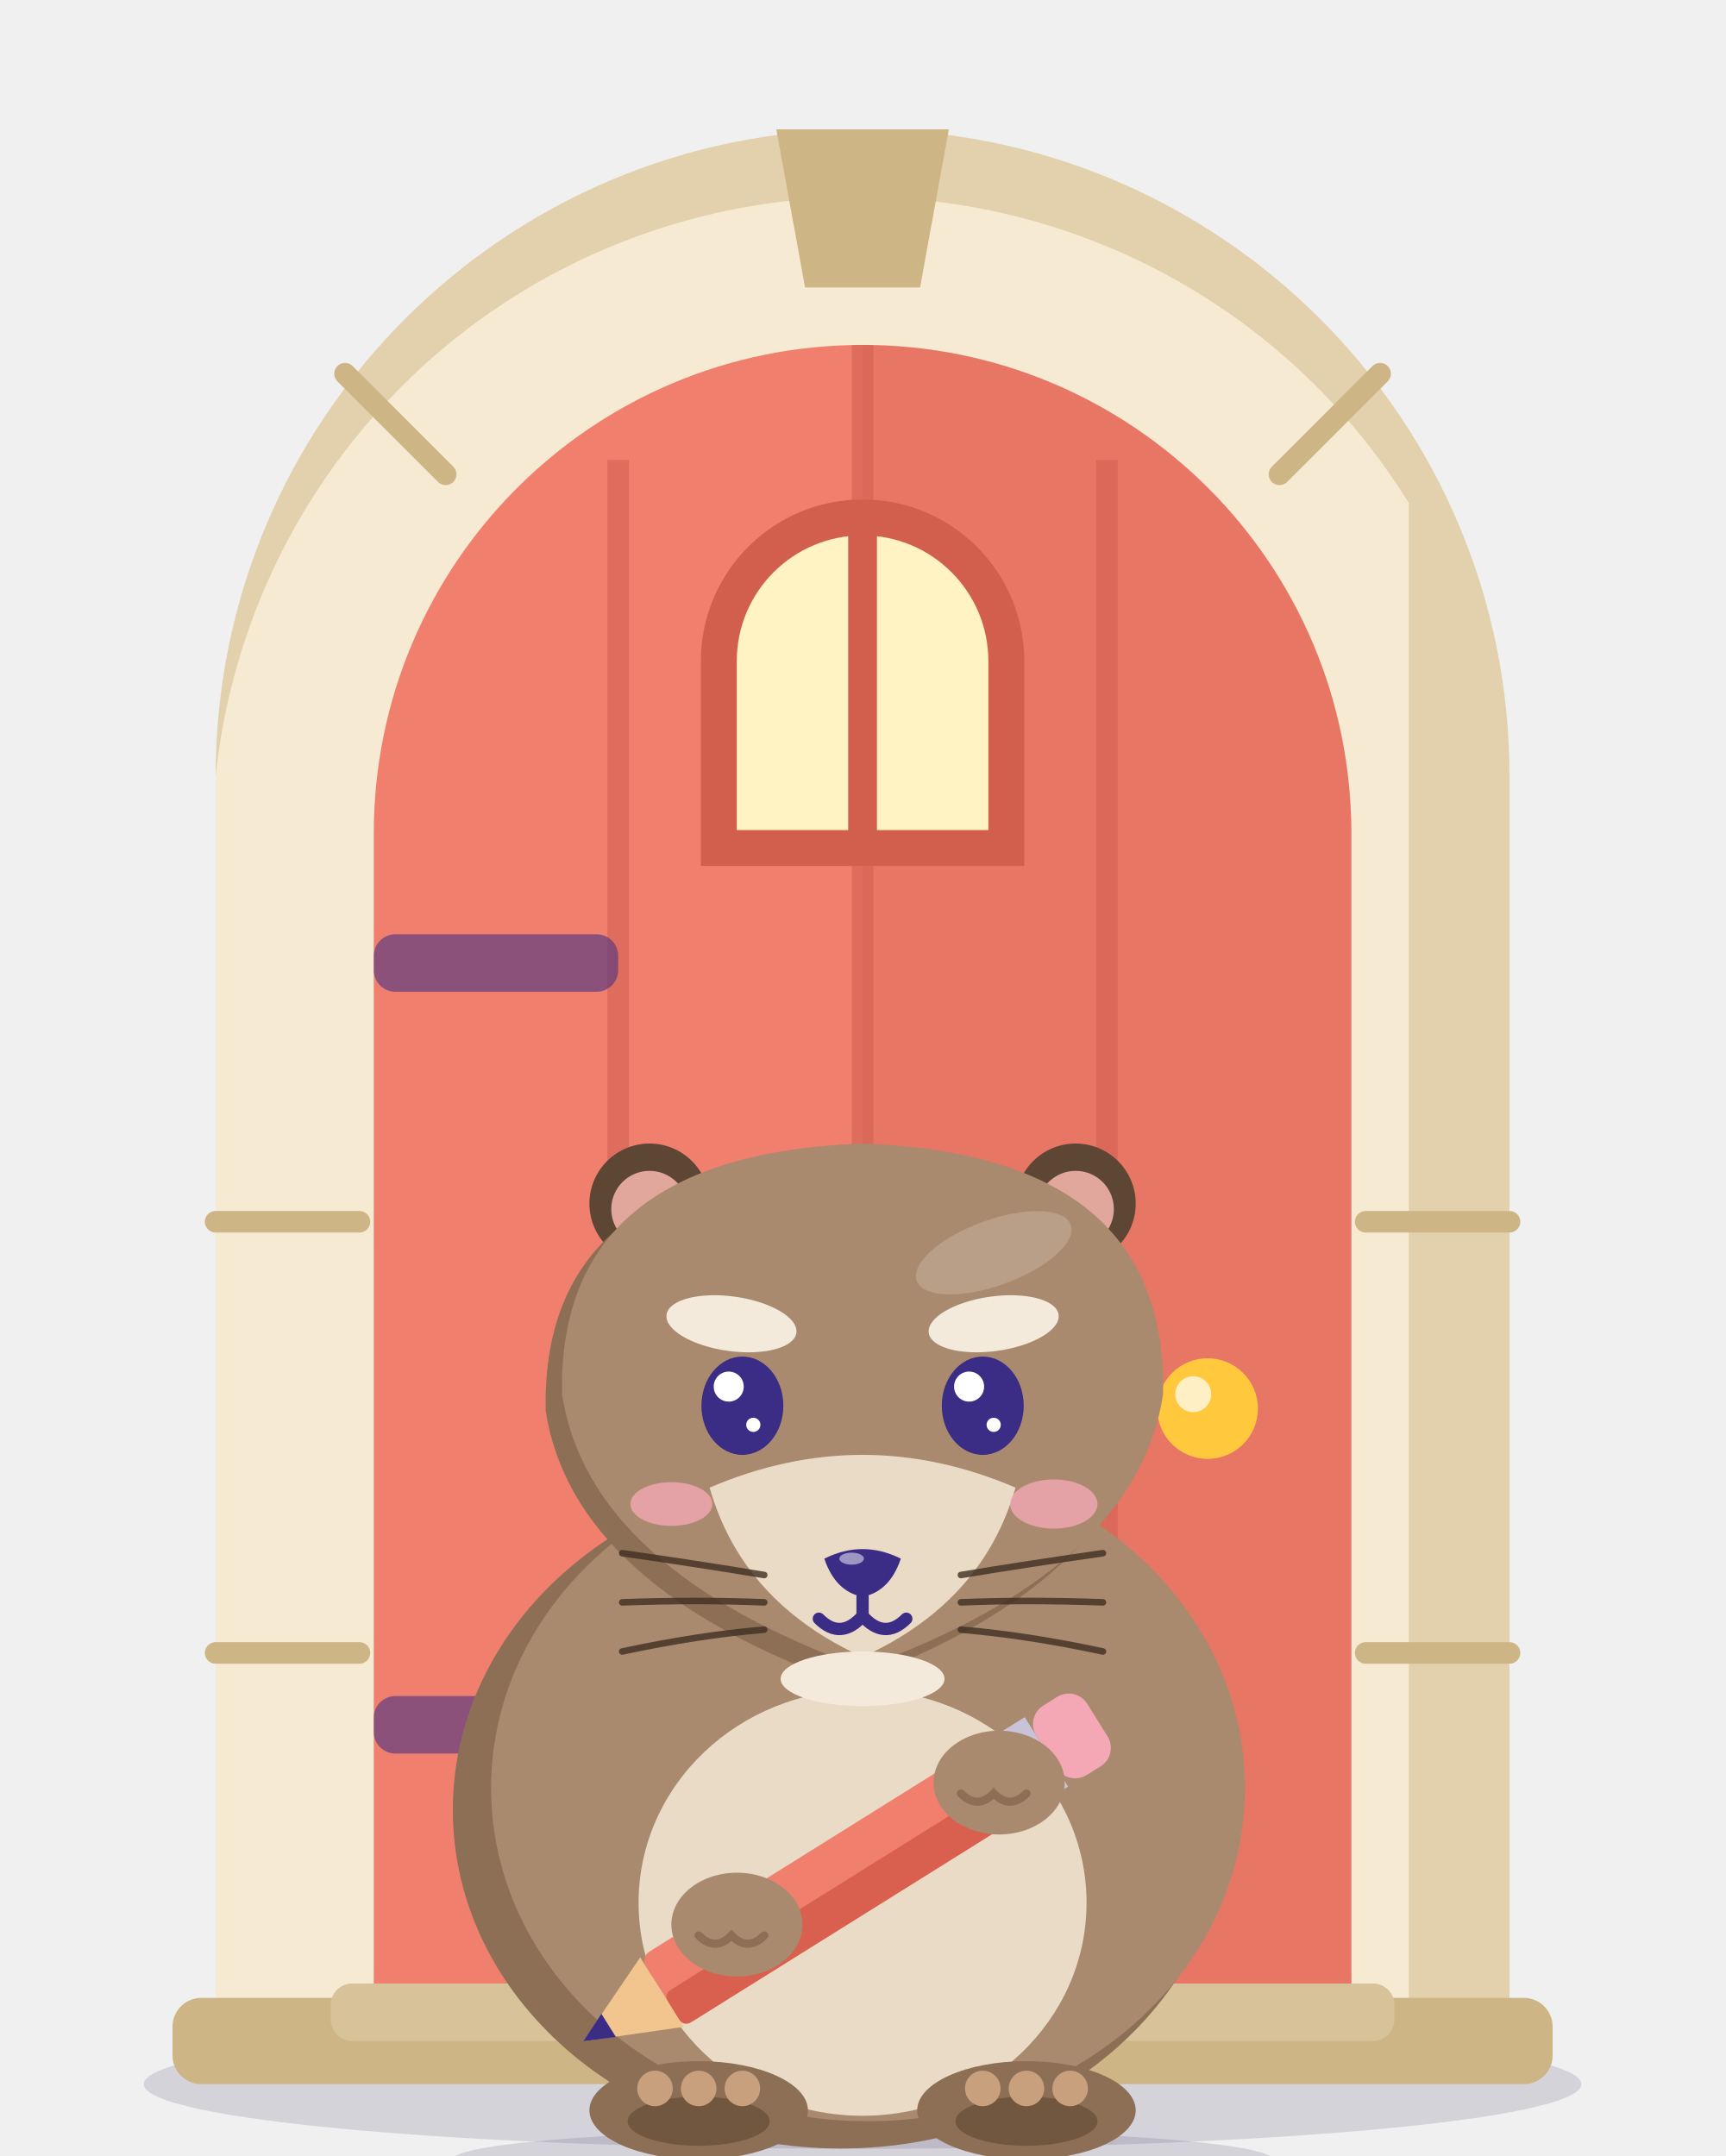
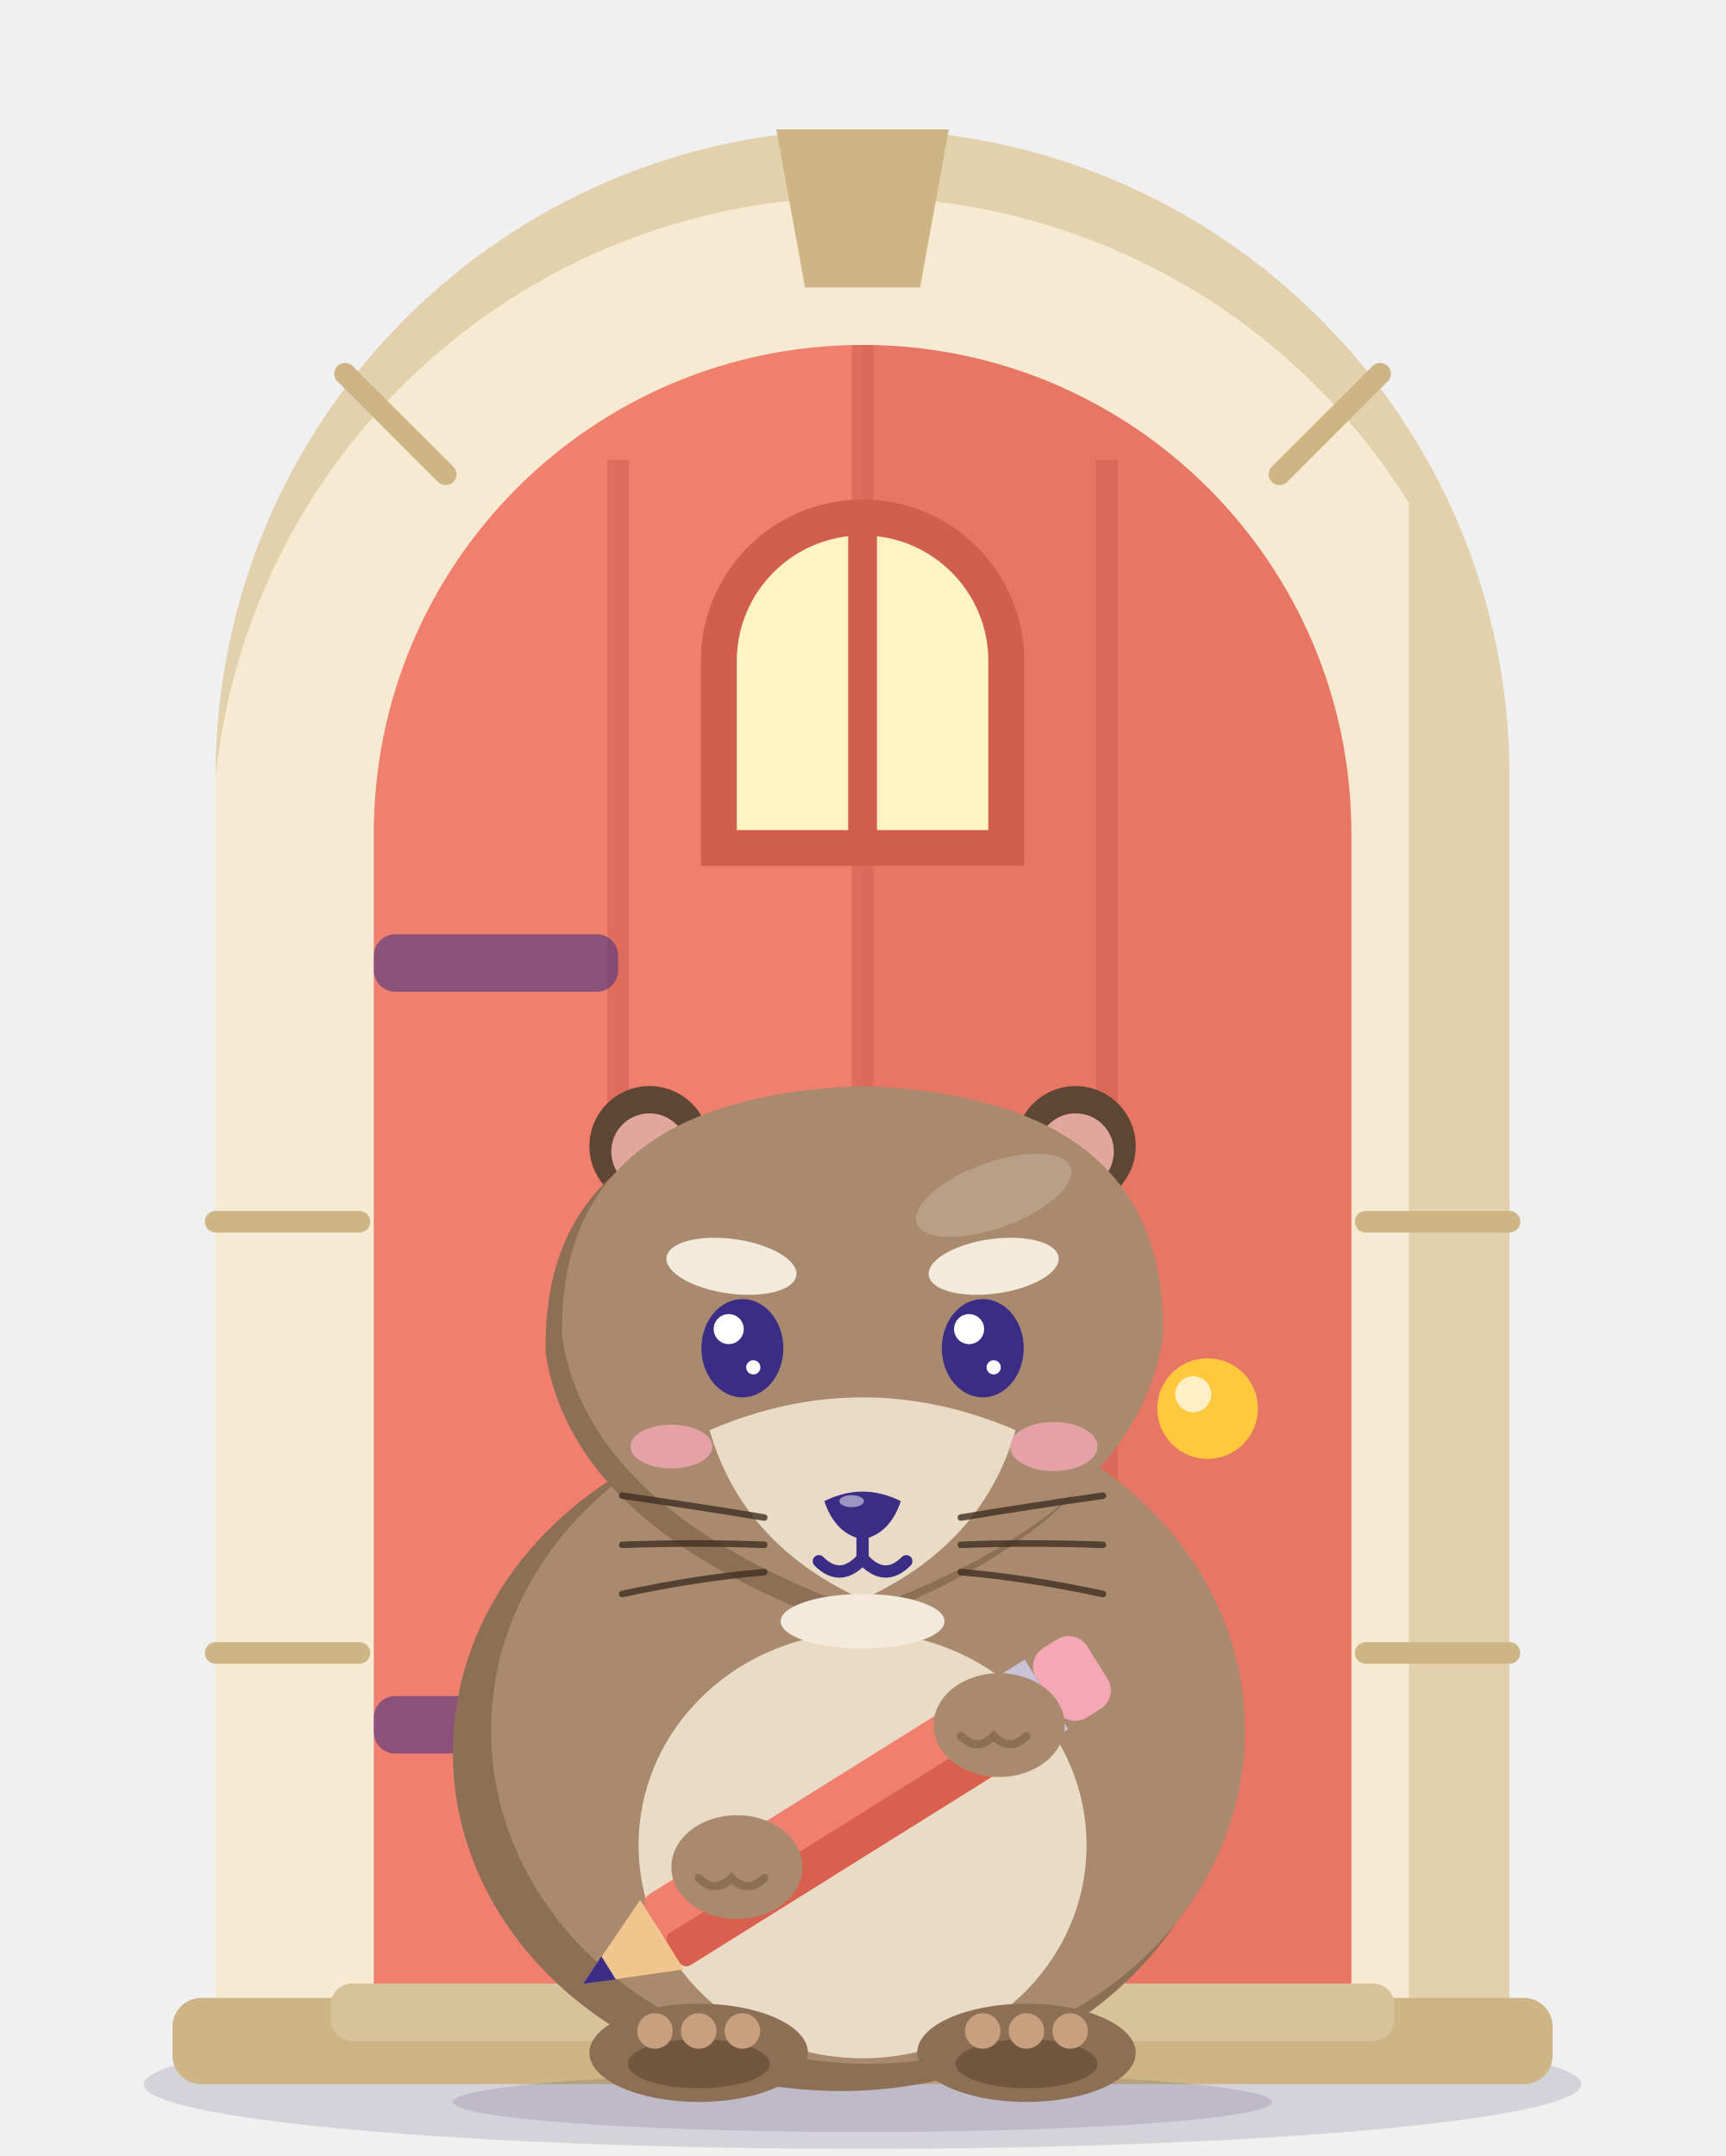
<svg xmlns="http://www.w3.org/2000/svg" viewBox="0 0 240 300" role="img" aria-label="door of the Hebrew course">
  <ellipse cx="120" cy="290" rx="100" ry="9" fill="rgba(43,35,80,0.14)" />
  <path d="M30 284 L30 108 A90 90 0 0 1 210 108 L210 284 Z" fill="#E3D0AC" />
  <path d="M30 284 L30 108 A90 90 0 0 1 196 70 L196 284 Z" fill="#F6EAD2" />
  <rect x="24" y="278" width="192" height="12" rx="4" fill="#CDB585" />
  <path d="M108 18 L132 18 L128 40 L112 40 Z" fill="#CDB585" />
  <path d="M30 170 L50 170" fill="none" stroke="#CDB585" stroke-width="3" stroke-linecap="round" />
  <path d="M30 230 L50 230" fill="none" stroke="#CDB585" stroke-width="3" stroke-linecap="round" />
  <path d="M190 170 L210 170" fill="none" stroke="#CDB585" stroke-width="3" stroke-linecap="round" />
  <path d="M190 230 L210 230" fill="none" stroke="#CDB585" stroke-width="3" stroke-linecap="round" />
  <path d="M48 52 L62 66" fill="none" stroke="#CDB585" stroke-width="3" stroke-linecap="round" />
  <path d="M192 52 L178 66" fill="none" stroke="#CDB585" stroke-width="3" stroke-linecap="round" />
  <path d="M52 278 L52 116 A68 68 0 0 1 188 116 L188 278 Z" fill="#F07F6E" />
  <path d="M120 278 L120 48 A68 68 0 0 1 188 116 L188 278 Z" fill="#D25E4E" opacity="0.28" />
  <path d="M86 64 L86 278" fill="none" stroke="#D25E4E" stroke-width="3" opacity="0.55" />
  <path d="M120 48 L120 278" fill="none" stroke="#D25E4E" stroke-width="3" opacity="0.55" />
  <path d="M154 64 L154 278" fill="none" stroke="#D25E4E" stroke-width="3" opacity="0.55" />
  <rect x="52" y="130" width="34" height="8" rx="3" fill="#3B2C85" opacity="0.55" />
  <rect x="52" y="236" width="34" height="8" rx="3" fill="#3B2C85" opacity="0.55" />
  <circle cx="168" cy="196" r="7" fill="#FFC83D" />
  <circle cx="166" cy="194" r="2.5" fill="#FFFFFF" opacity="0.7" />
  <path d="M100 118 L100 92 A20 20 0 0 1 140 92 L140 118 Z" fill="#FFF3C4" stroke="#D25E4E" stroke-width="5" />
  <path d="M120 72 L120 118" fill="none" stroke="#D25E4E" stroke-width="4" />
  <rect x="46" y="276" width="148" height="8" rx="3" fill="#D7C29A" />
-   <g transform="translate(22.72 123.4) scale(0.38)">
+   <g transform="translate(22.72 115.4) scale(0.38)">
    <ellipse cx="256" cy="466" rx="150" ry="11" fill="rgba(43,35,80,0.14)" />
    <ellipse cx="248" cy="338" rx="142" ry="124" fill="#8C6F55" />
    <ellipse cx="258" cy="330" rx="138" ry="122" fill="#A98A6E" />
    <ellipse cx="256" cy="372" rx="82" ry="78" fill="#EADBC6" />
    <ellipse cx="196" cy="448" rx="40" ry="18" fill="#8C6F55" />
    <ellipse cx="196" cy="452" rx="26" ry="9" fill="#5C4330" opacity="0.55" />
    <circle cx="180" cy="440" r="6.5" fill="#C9A07E" />
    <circle cx="196" cy="440" r="6.5" fill="#C9A07E" />
    <circle cx="212" cy="440" r="6.5" fill="#C9A07E" />
    <ellipse cx="316" cy="448" rx="40" ry="18" fill="#8C6F55" />
    <ellipse cx="316" cy="452" rx="26" ry="9" fill="#5C4330" opacity="0.55" />
    <circle cx="300" cy="440" r="6.5" fill="#C9A07E" />
    <circle cx="316" cy="440" r="6.5" fill="#C9A07E" />
    <circle cx="332" cy="440" r="6.5" fill="#C9A07E" />
    <circle cx="178" cy="116" r="22" fill="#5E4634" />
    <circle cx="178" cy="118" r="14" fill="#E2A79C" />
    <circle cx="334" cy="116" r="22" fill="#5E4634" />
    <circle cx="334" cy="118" r="14" fill="#E2A79C" />
    <path d="M146 186 Q144 98 256 94 Q368 98 366 186 Q356 250 256 286 Q156 250 146 186 Z" fill="#8C6F55" transform="translate(-6 6)" />
    <path d="M146 186 Q144 98 256 94 Q368 98 366 186 Q356 250 256 286 Q156 250 146 186 Z" fill="#A98A6E" />
    <ellipse cx="304" cy="134" rx="30" ry="12" fill="#FFFFFF" opacity="0.18" transform="rotate(-20 304 134)" />
    <ellipse cx="208" cy="160" rx="24" ry="10" fill="#F4EADC" transform="rotate(8 208 160)" />
    <ellipse cx="304" cy="160" rx="24" ry="10" fill="#F4EADC" transform="rotate(-8 304 160)" />
    <path d="M200 220 Q256 196 312 220 Q300 262 256 282 Q212 262 200 220 Z" fill="#EADBC6" />
    <ellipse cx="256" cy="290" rx="30" ry="10" fill="#F4EADC" />
    <ellipse cx="212" cy="190" rx="15" ry="18" fill="#3B2C85" />
    <circle cx="207" cy="183" r="5.5" fill="#FFFFFF" />
    <circle cx="216" cy="197" r="2.6" fill="#FFFFFF" />
    <ellipse cx="300" cy="190" rx="15" ry="18" fill="#3B2C85" />
    <circle cx="295" cy="183" r="5.5" fill="#FFFFFF" />
    <circle cx="304" cy="197" r="2.6" fill="#FFFFFF" />
    <path d="M242 246 Q256 239 270 246 Q266 258 256 260 Q246 258 242 246 Z" fill="#3B2C85" />
    <ellipse cx="252" cy="246" rx="4.5" ry="2.2" fill="#FFFFFF" opacity="0.5" />
    <path d="M256 260 L256 266 M240 268 Q248 276 256 267 Q264 276 272 268" fill="none" stroke="#3B2C85" stroke-width="4.5" stroke-linecap="round" stroke-linejoin="round" />
    <path d="M220 252 q-24 -4 -52 -8" fill="none" stroke="#3E2E22" stroke-width="2.4" stroke-linecap="round" opacity="0.8" />
    <path d="M220 262 q-24 -1 -52 0" fill="none" stroke="#3E2E22" stroke-width="2.4" stroke-linecap="round" opacity="0.8" />
    <path d="M220 272 q-24 2 -52 8" fill="none" stroke="#3E2E22" stroke-width="2.4" stroke-linecap="round" opacity="0.8" />
    <path d="M292 252 q24 -4 52 -8" fill="none" stroke="#3E2E22" stroke-width="2.4" stroke-linecap="round" opacity="0.8" />
    <path d="M292 262 q24 -1 52 0" fill="none" stroke="#3E2E22" stroke-width="2.4" stroke-linecap="round" opacity="0.8" />
    <path d="M292 272 q24 2 52 8" fill="none" stroke="#3E2E22" stroke-width="2.4" stroke-linecap="round" opacity="0.8" />
    <ellipse cx="186" cy="226" rx="15" ry="8" fill="#F4A7B4" opacity="0.8" />
    <ellipse cx="326" cy="226" rx="16" ry="9" fill="#F4A7B4" opacity="0.8" />
    <g transform="rotate(-32 256 360)">
      <rect x="170" y="344" width="150" height="30" rx="4" fill="#F07F6E" />
      <rect x="170" y="360" width="150" height="14" rx="3" fill="#D9604F" />
      <rect x="320" y="344" width="16" height="30" fill="#C9C3D9" />
      <rect x="336" y="344" width="22" height="30" rx="8" fill="#F4A7B4" />
      <path d="M170 344 L136 359 L170 374 Z" fill="#F2C58F" />
      <path d="M147 354 L136 359 L147 364 Z" fill="#3B2C85" />
    </g>
    <ellipse cx="210" cy="380" rx="24" ry="19" fill="#A98A6E" />
    <ellipse cx="306" cy="328" rx="24" ry="19" fill="#A98A6E" />
    <path d="M196 384 q6 6 12 0 q6 6 12 0" fill="none" stroke="#8C6F55" stroke-width="3" stroke-linecap="round" />
    <path d="M292 332 q6 6 12 0 q6 6 12 0" fill="none" stroke="#8C6F55" stroke-width="3" stroke-linecap="round" />
  </g>
</svg>
